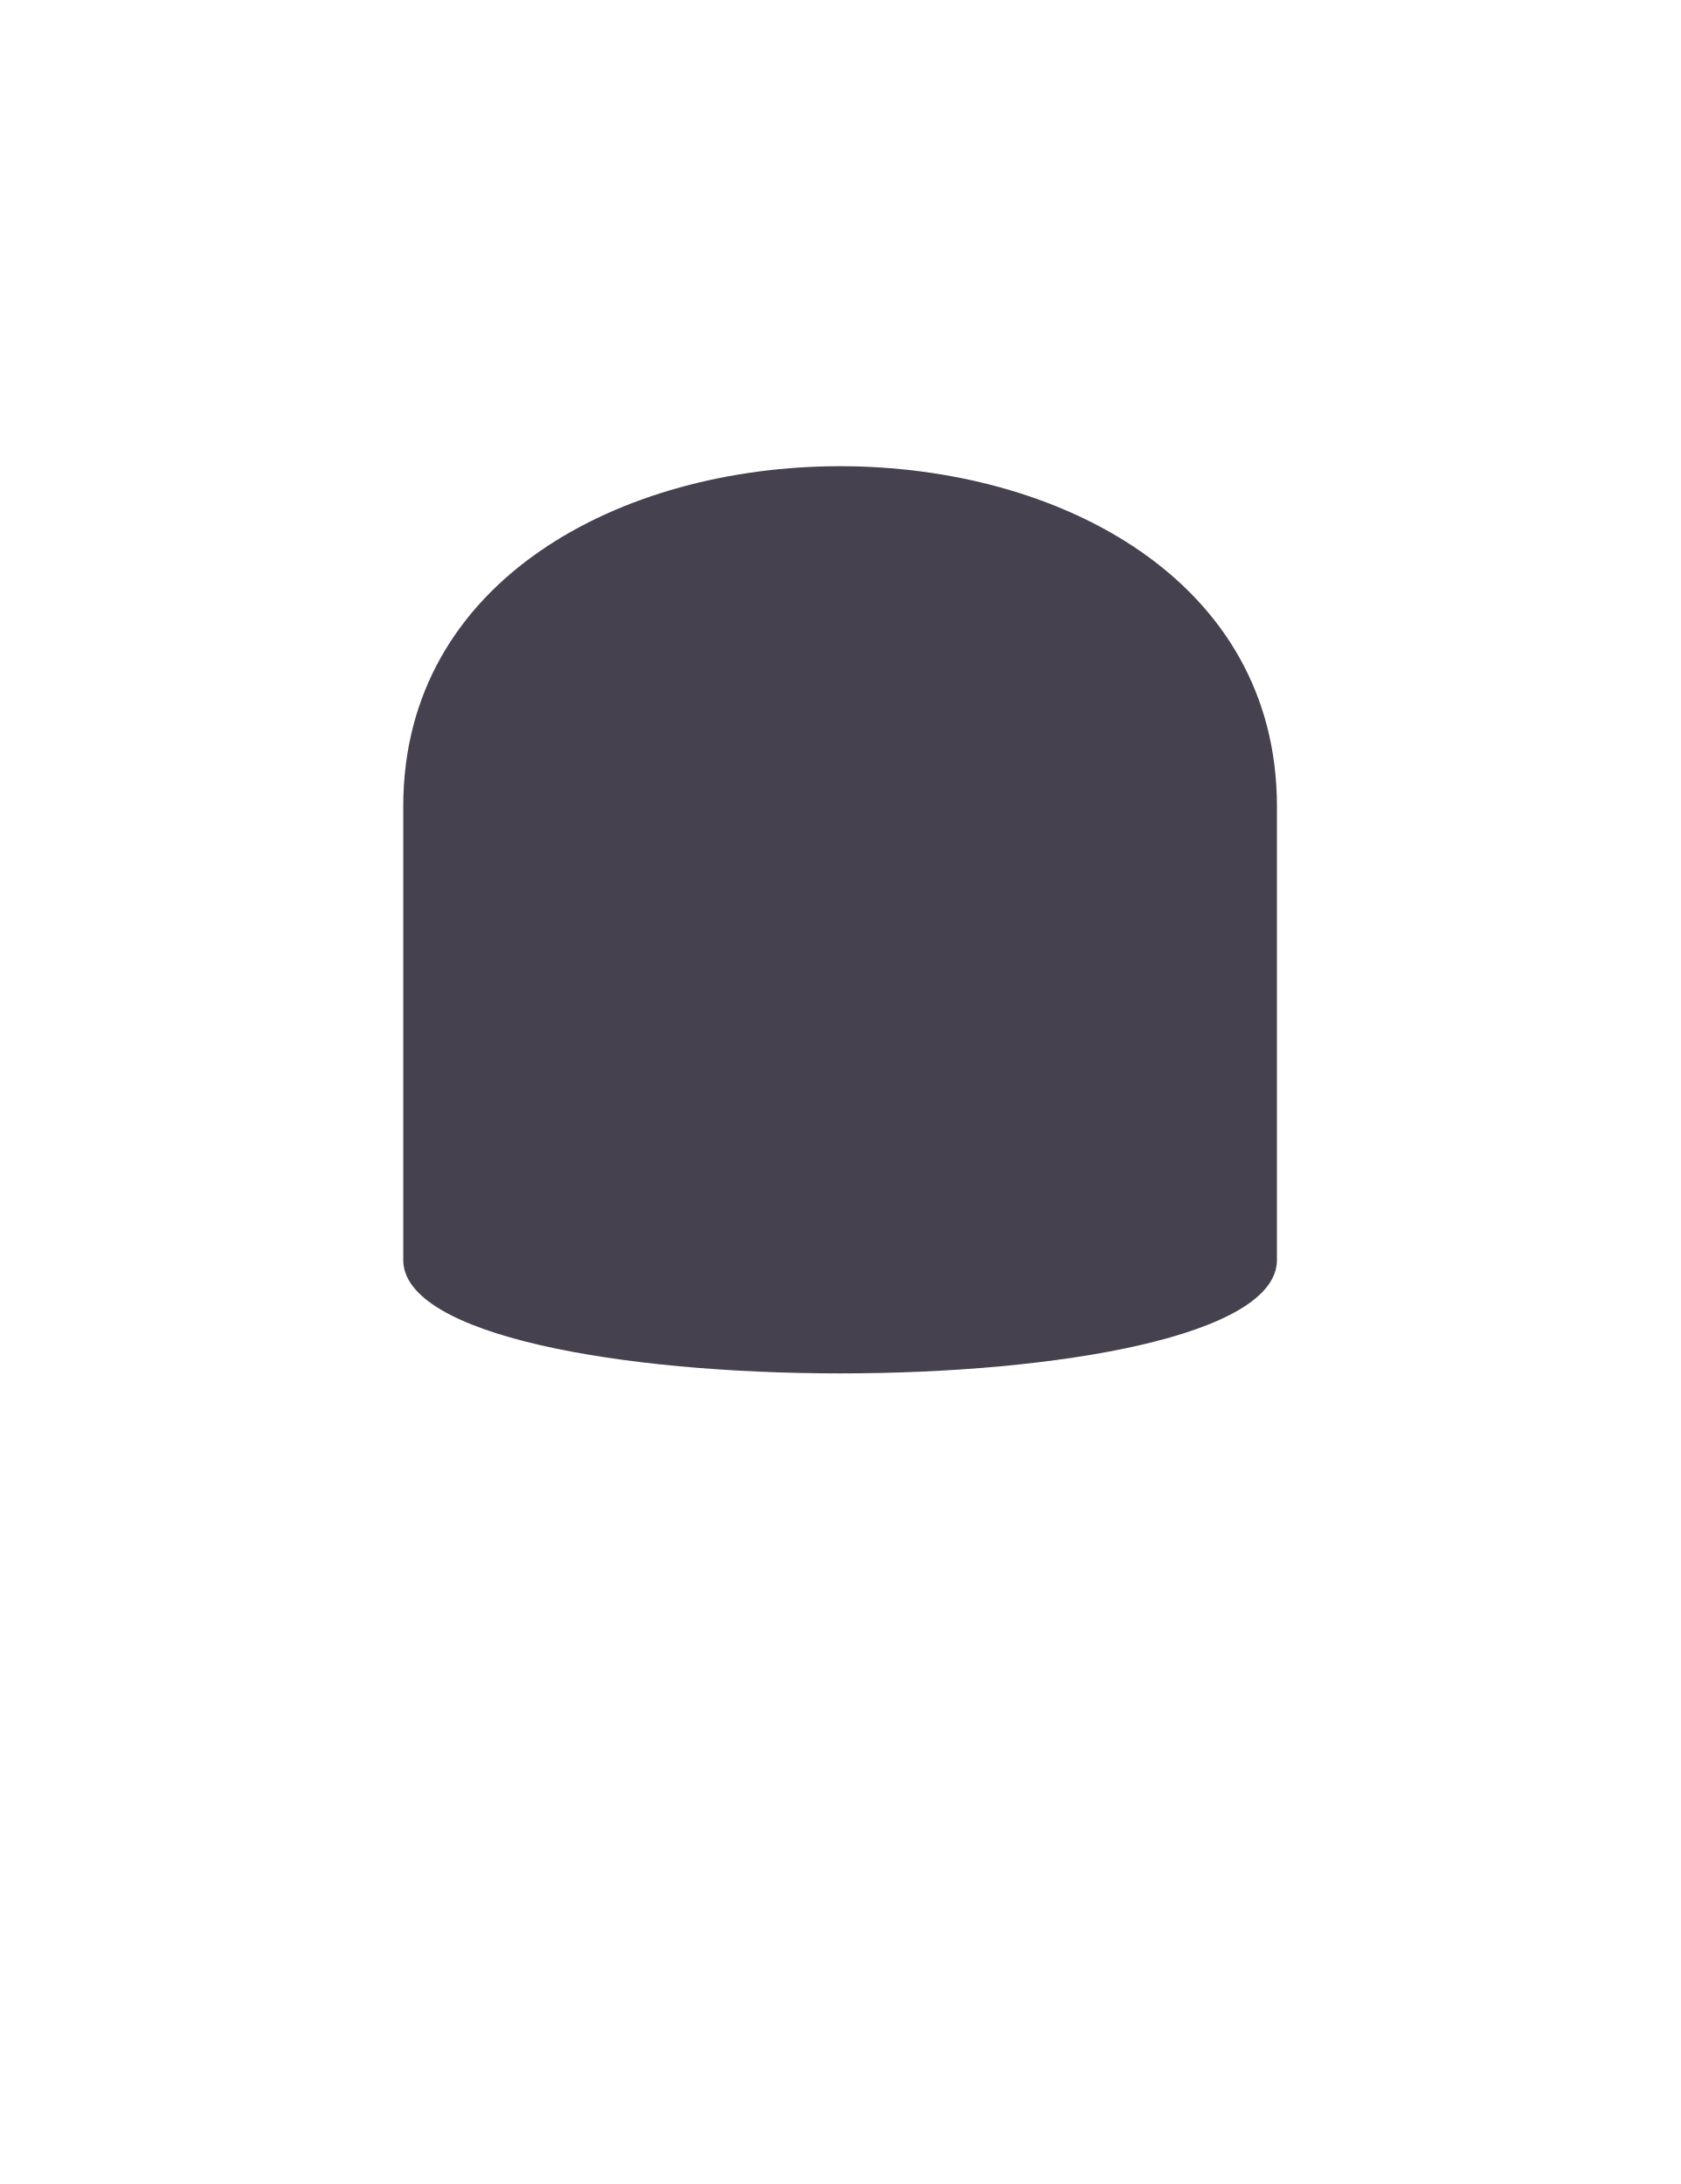
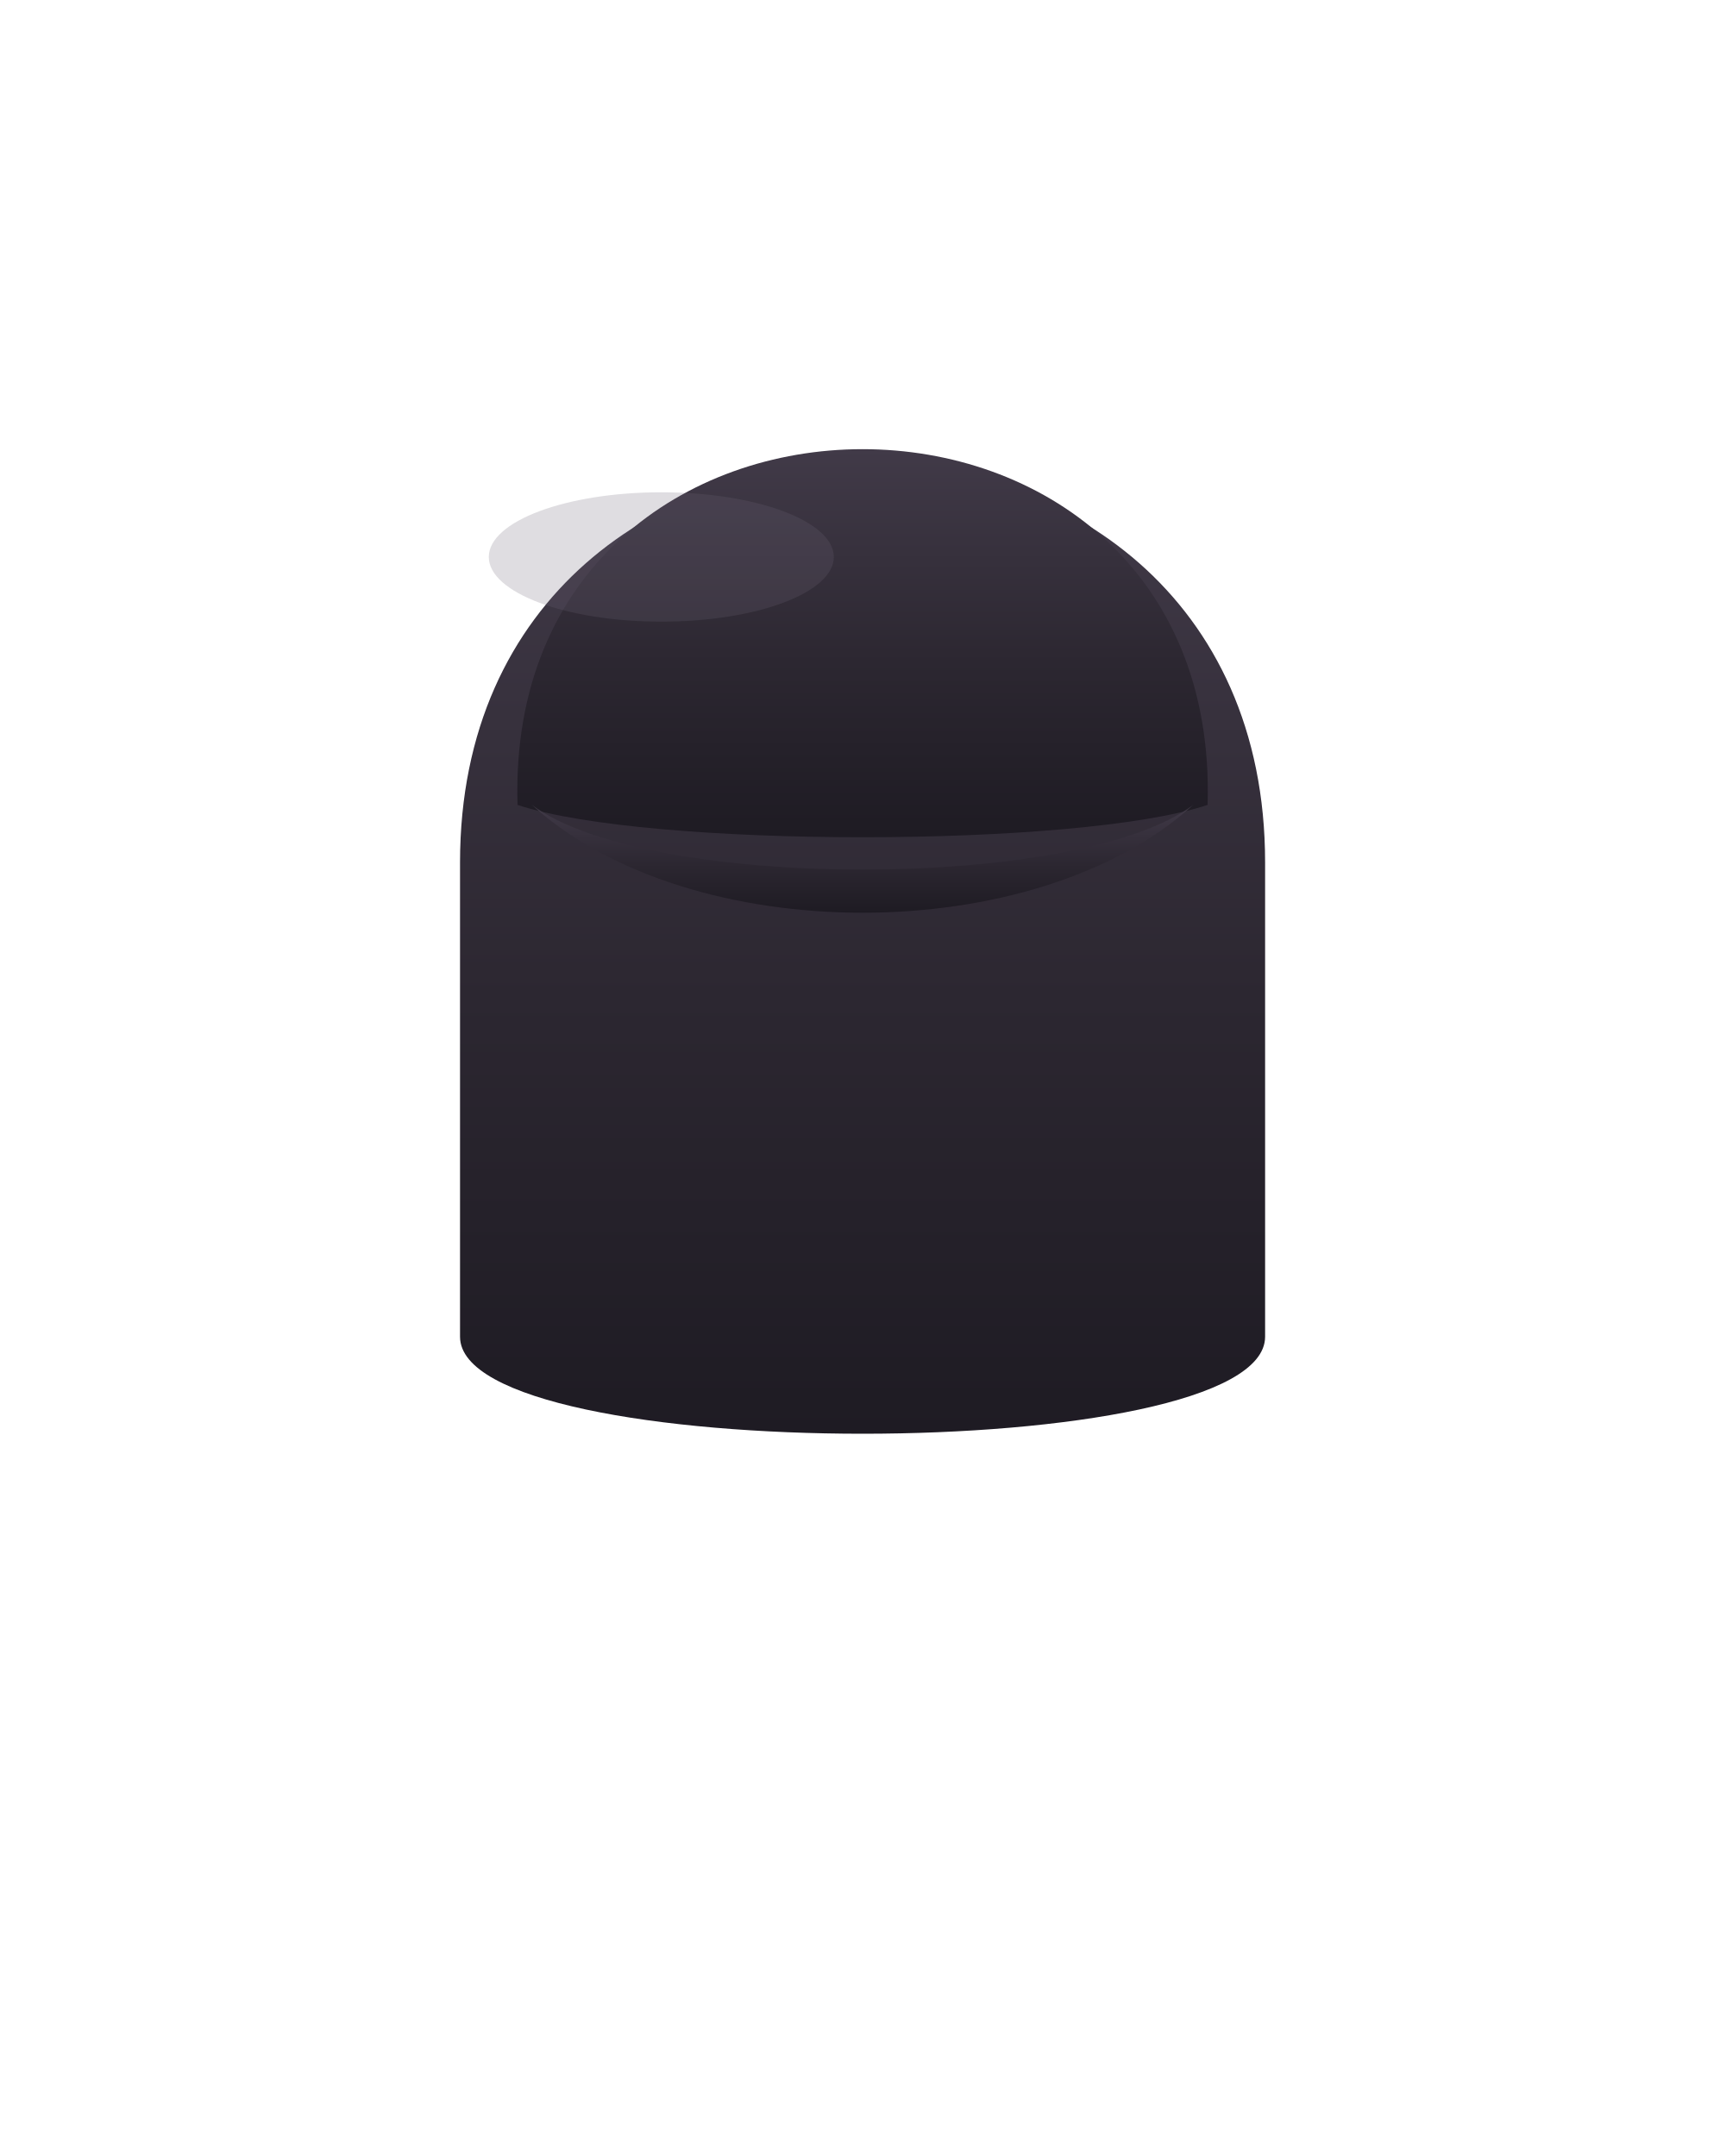
- <svg xmlns="http://www.w3.org/2000/svg" viewBox="0 0 200 260" role="img" width="200" height="260">
-   <path d="M48.0,96 C48.0,42 152.0,42 152.0,96 L152.0,150 C152.0,168 48.0,168 48.0,150 Z" fill="#46414f" />
-   <path d="M56.0,90 C56.0,46 144.0,46 144.0,90 C122.0,81.0 78.0,81.0 56.0,90 Z" fill="#46414f" />
+ <svg xmlns="http://www.w3.org/2000/svg" viewBox="0 0 240 300" width="240" height="300" role="img">
+   <defs>
+     <linearGradient id="bg" x1="0" y1="0" x2="0" y2="1">
+       <stop offset="0" stop-color="#f7f8fa" />
+       <stop offset="1" stop-color="#eaedf1" />
+     </linearGradient>
+     <linearGradient id="skin" x1="0" y1="0" x2="0" y2="1">
+       <stop offset="0" stop-color="#f2d3ba" />
+       <stop offset="1" stop-color="#e0b393" />
+     </linearGradient>
+     <linearGradient id="hair" x1="0" y1="0" x2="0" y2="1">
+       <stop offset="0" stop-color="#413a48" />
+       <stop offset="0.55" stop-color="#2c2731" />
+       <stop offset="1" stop-color="#1e1b23" />
+     </linearGradient>
+     <linearGradient id="fade" x1="0" y1="0" x2="0" y2="1">
+       <stop offset="0" stop-color="#2c2731" />
+       <stop offset="1" stop-color="#2c2731" stop-opacity="0" />
+     </linearGradient>
+     <linearGradient id="garment" x1="0" y1="0" x2="0" y2="1">
+       <stop offset="0" stop-color="#3f4b5b" />
+       <stop offset="1" stop-color="#333d4a" />
+     </linearGradient>
+   </defs>
+   <path d="M64.0,120 C64.0,46 176.0,46 176.0,120 L176.0,186 C176.0,204 64.0,204 64.0,186 Z" fill="url(#hair)" />
+   <path d="M72,112 C70,46 170,46 168,112 C150,118 90,118 72,112 Z" fill="url(#hair)" />
+   <path d="M74,112 C96,132 144,132 166,112 C150,124 90,124 74,112 Z" fill="url(#hair)" />
+   <ellipse cx="92.0" cy="77.5" rx="24" ry="9" fill="#6d6675" opacity="0.22" />
</svg>
